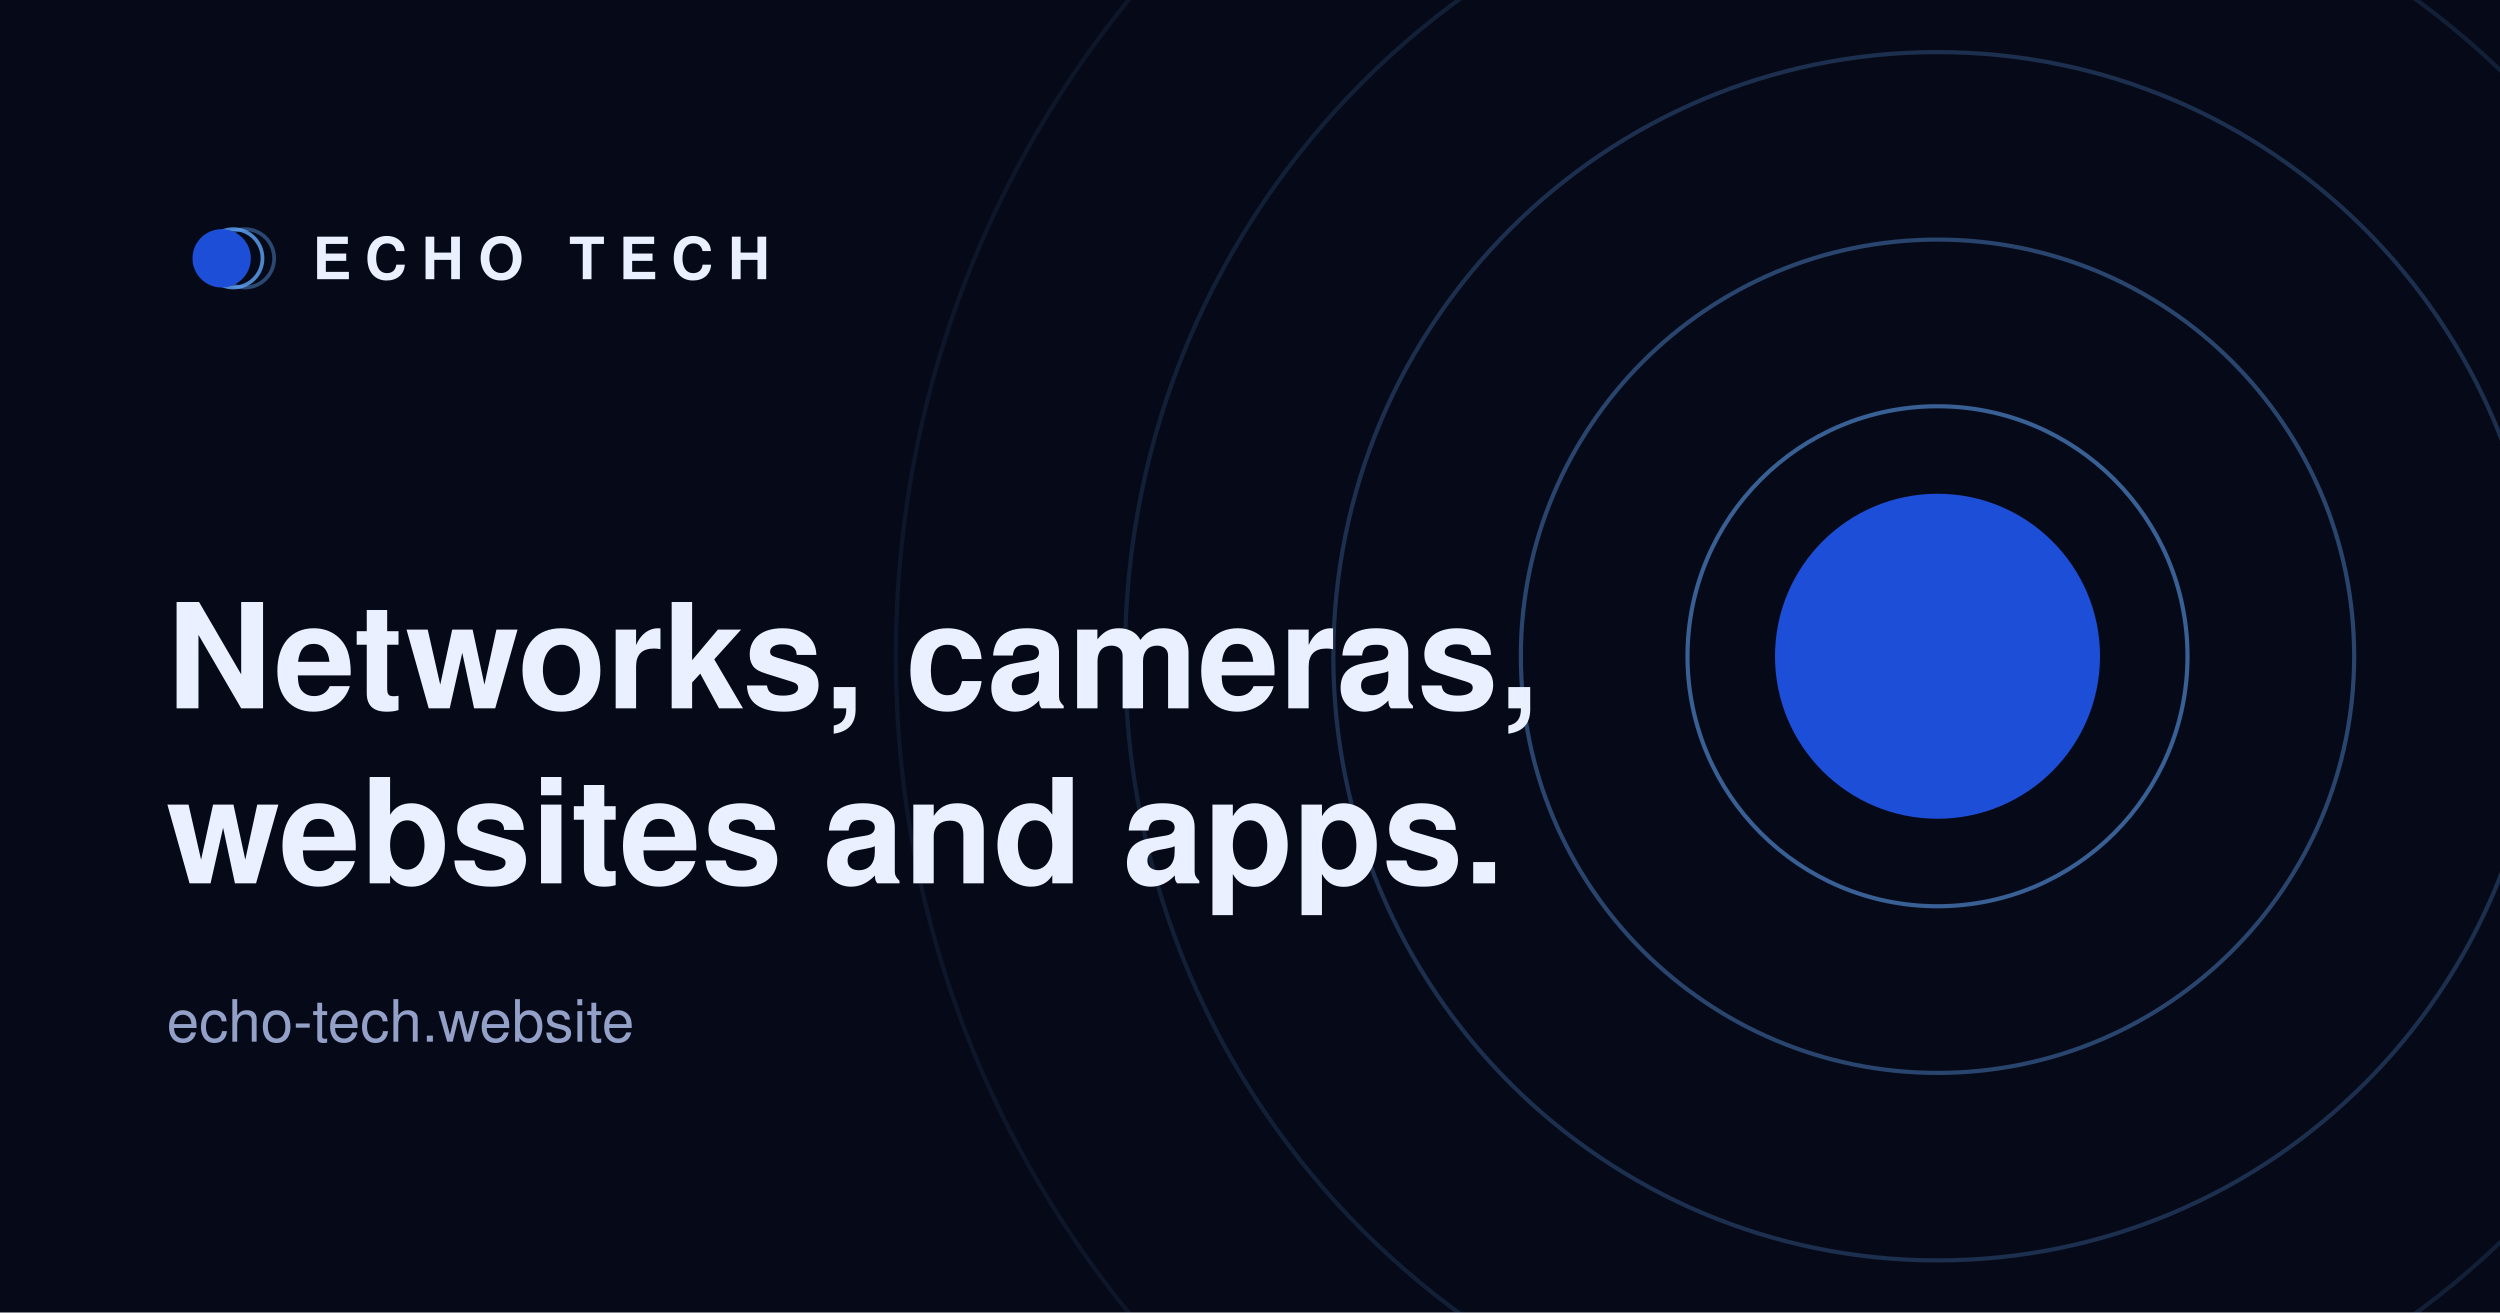
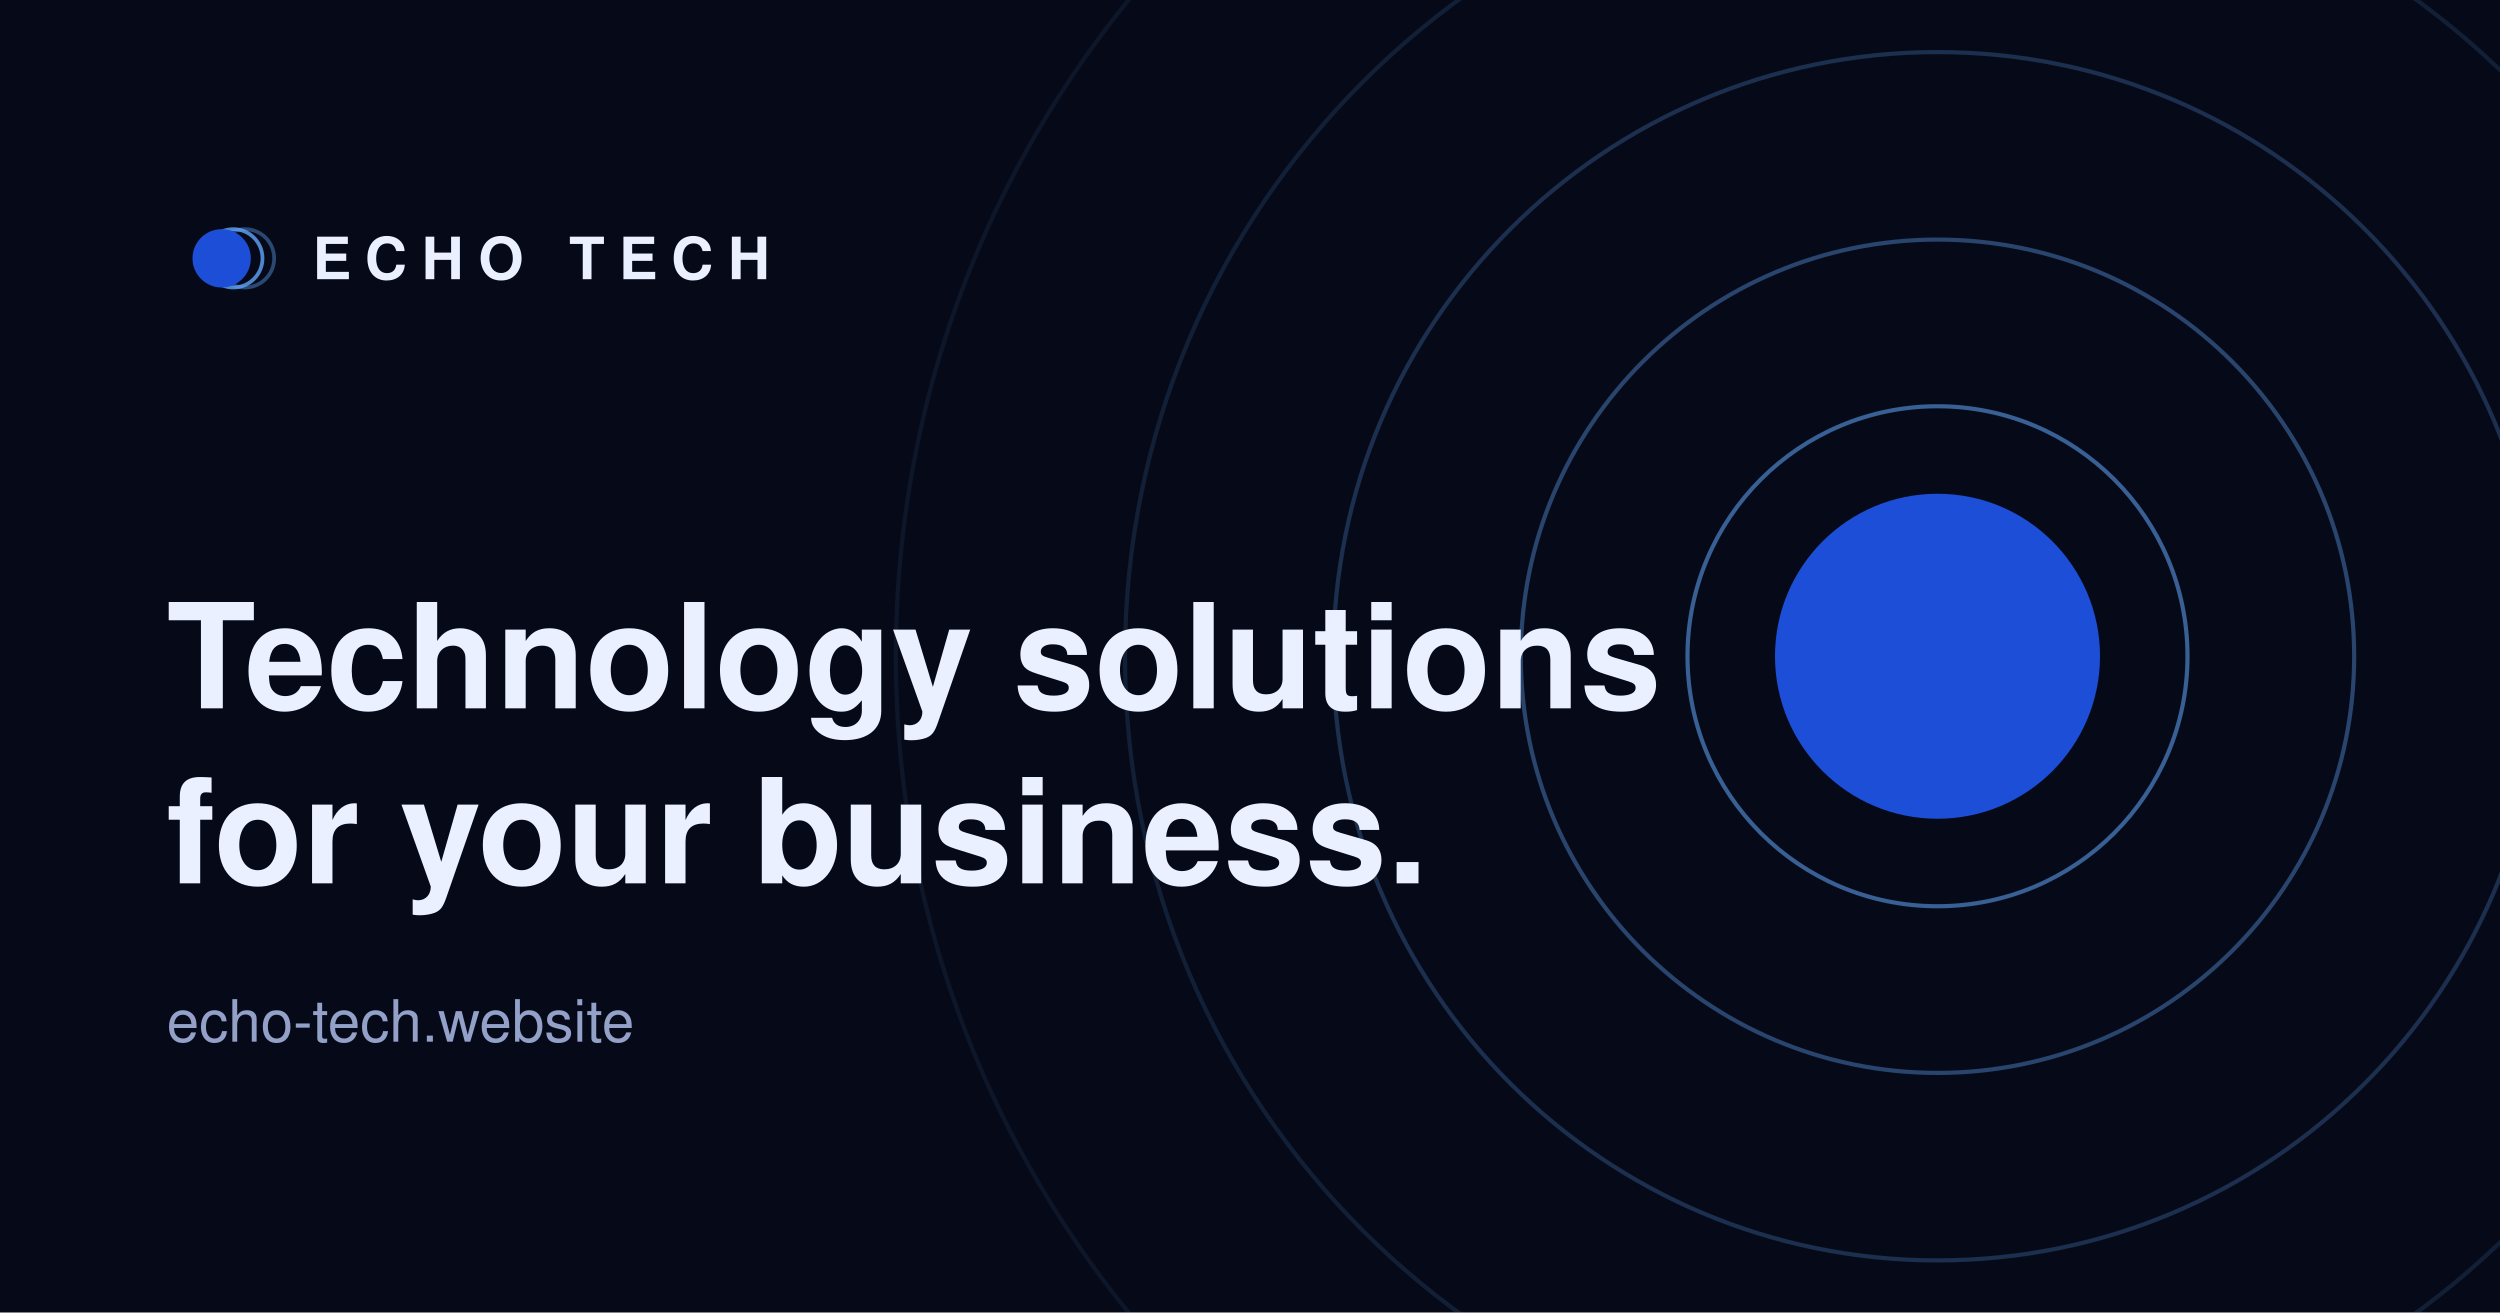
<svg xmlns="http://www.w3.org/2000/svg" viewBox="0 0 1200 630">
  <rect width="1200" height="630" fill="#060A18" />
  <g fill="none" stroke="#60A5FA" stroke-width="2">
    <circle cx="930" cy="315" r="120" opacity="0.55" />
    <circle cx="930" cy="315" r="200" opacity="0.38" />
    <circle cx="930" cy="315" r="290" opacity="0.24" />
    <circle cx="930" cy="315" r="390" opacity="0.14" />
    <circle cx="930" cy="315" r="500" opacity="0.08" />
  </g>
  <circle cx="930" cy="315" r="78" fill="#1D4ED8" />
  <g transform="translate(80 92)">
    <circle cx="37.6" cy="32" r="14" fill="none" stroke="#60A5FA" stroke-width="1.8" opacity="0.4" />
    <circle cx="32" cy="32" r="14" fill="none" stroke="#60A5FA" stroke-width="1.8" opacity="0.8" />
    <circle cx="26.4" cy="32" r="14" fill="#1D4ED8" />
  </g>
  <text x="150" y="134" font-family="'Readex Pro','Segoe UI',Helvetica,Arial,sans-serif" font-size="28" font-weight="600" letter-spacing="7" fill="#EAF0FF">ECHO TECH</text>
-   <text x="80" y="340" font-family="'Readex Pro','Segoe UI',Helvetica,Arial,sans-serif" font-size="70" font-weight="600" fill="#EAF0FF">Networks, cameras,</text>
-   <text x="80" y="424" font-family="'Readex Pro','Segoe UI',Helvetica,Arial,sans-serif" font-size="70" font-weight="600" fill="#EAF0FF">websites and apps.</text>
+   <text x="80" y="340" font-family="'Readex Pro','Segoe UI',Helvetica,Arial,sans-serif" font-size="70" font-weight="600" fill="#EAF0FF">Technology solutions</text>
+   <text x="80" y="424" font-family="'Readex Pro','Segoe UI',Helvetica,Arial,sans-serif" font-size="70" font-weight="600" fill="#EAF0FF">for your business.</text>
  <text x="80" y="500" font-family="'Readex Pro','Segoe UI',Helvetica,Arial,sans-serif" font-size="28" fill="#93A0C8">echo-tech.website</text>
</svg>
